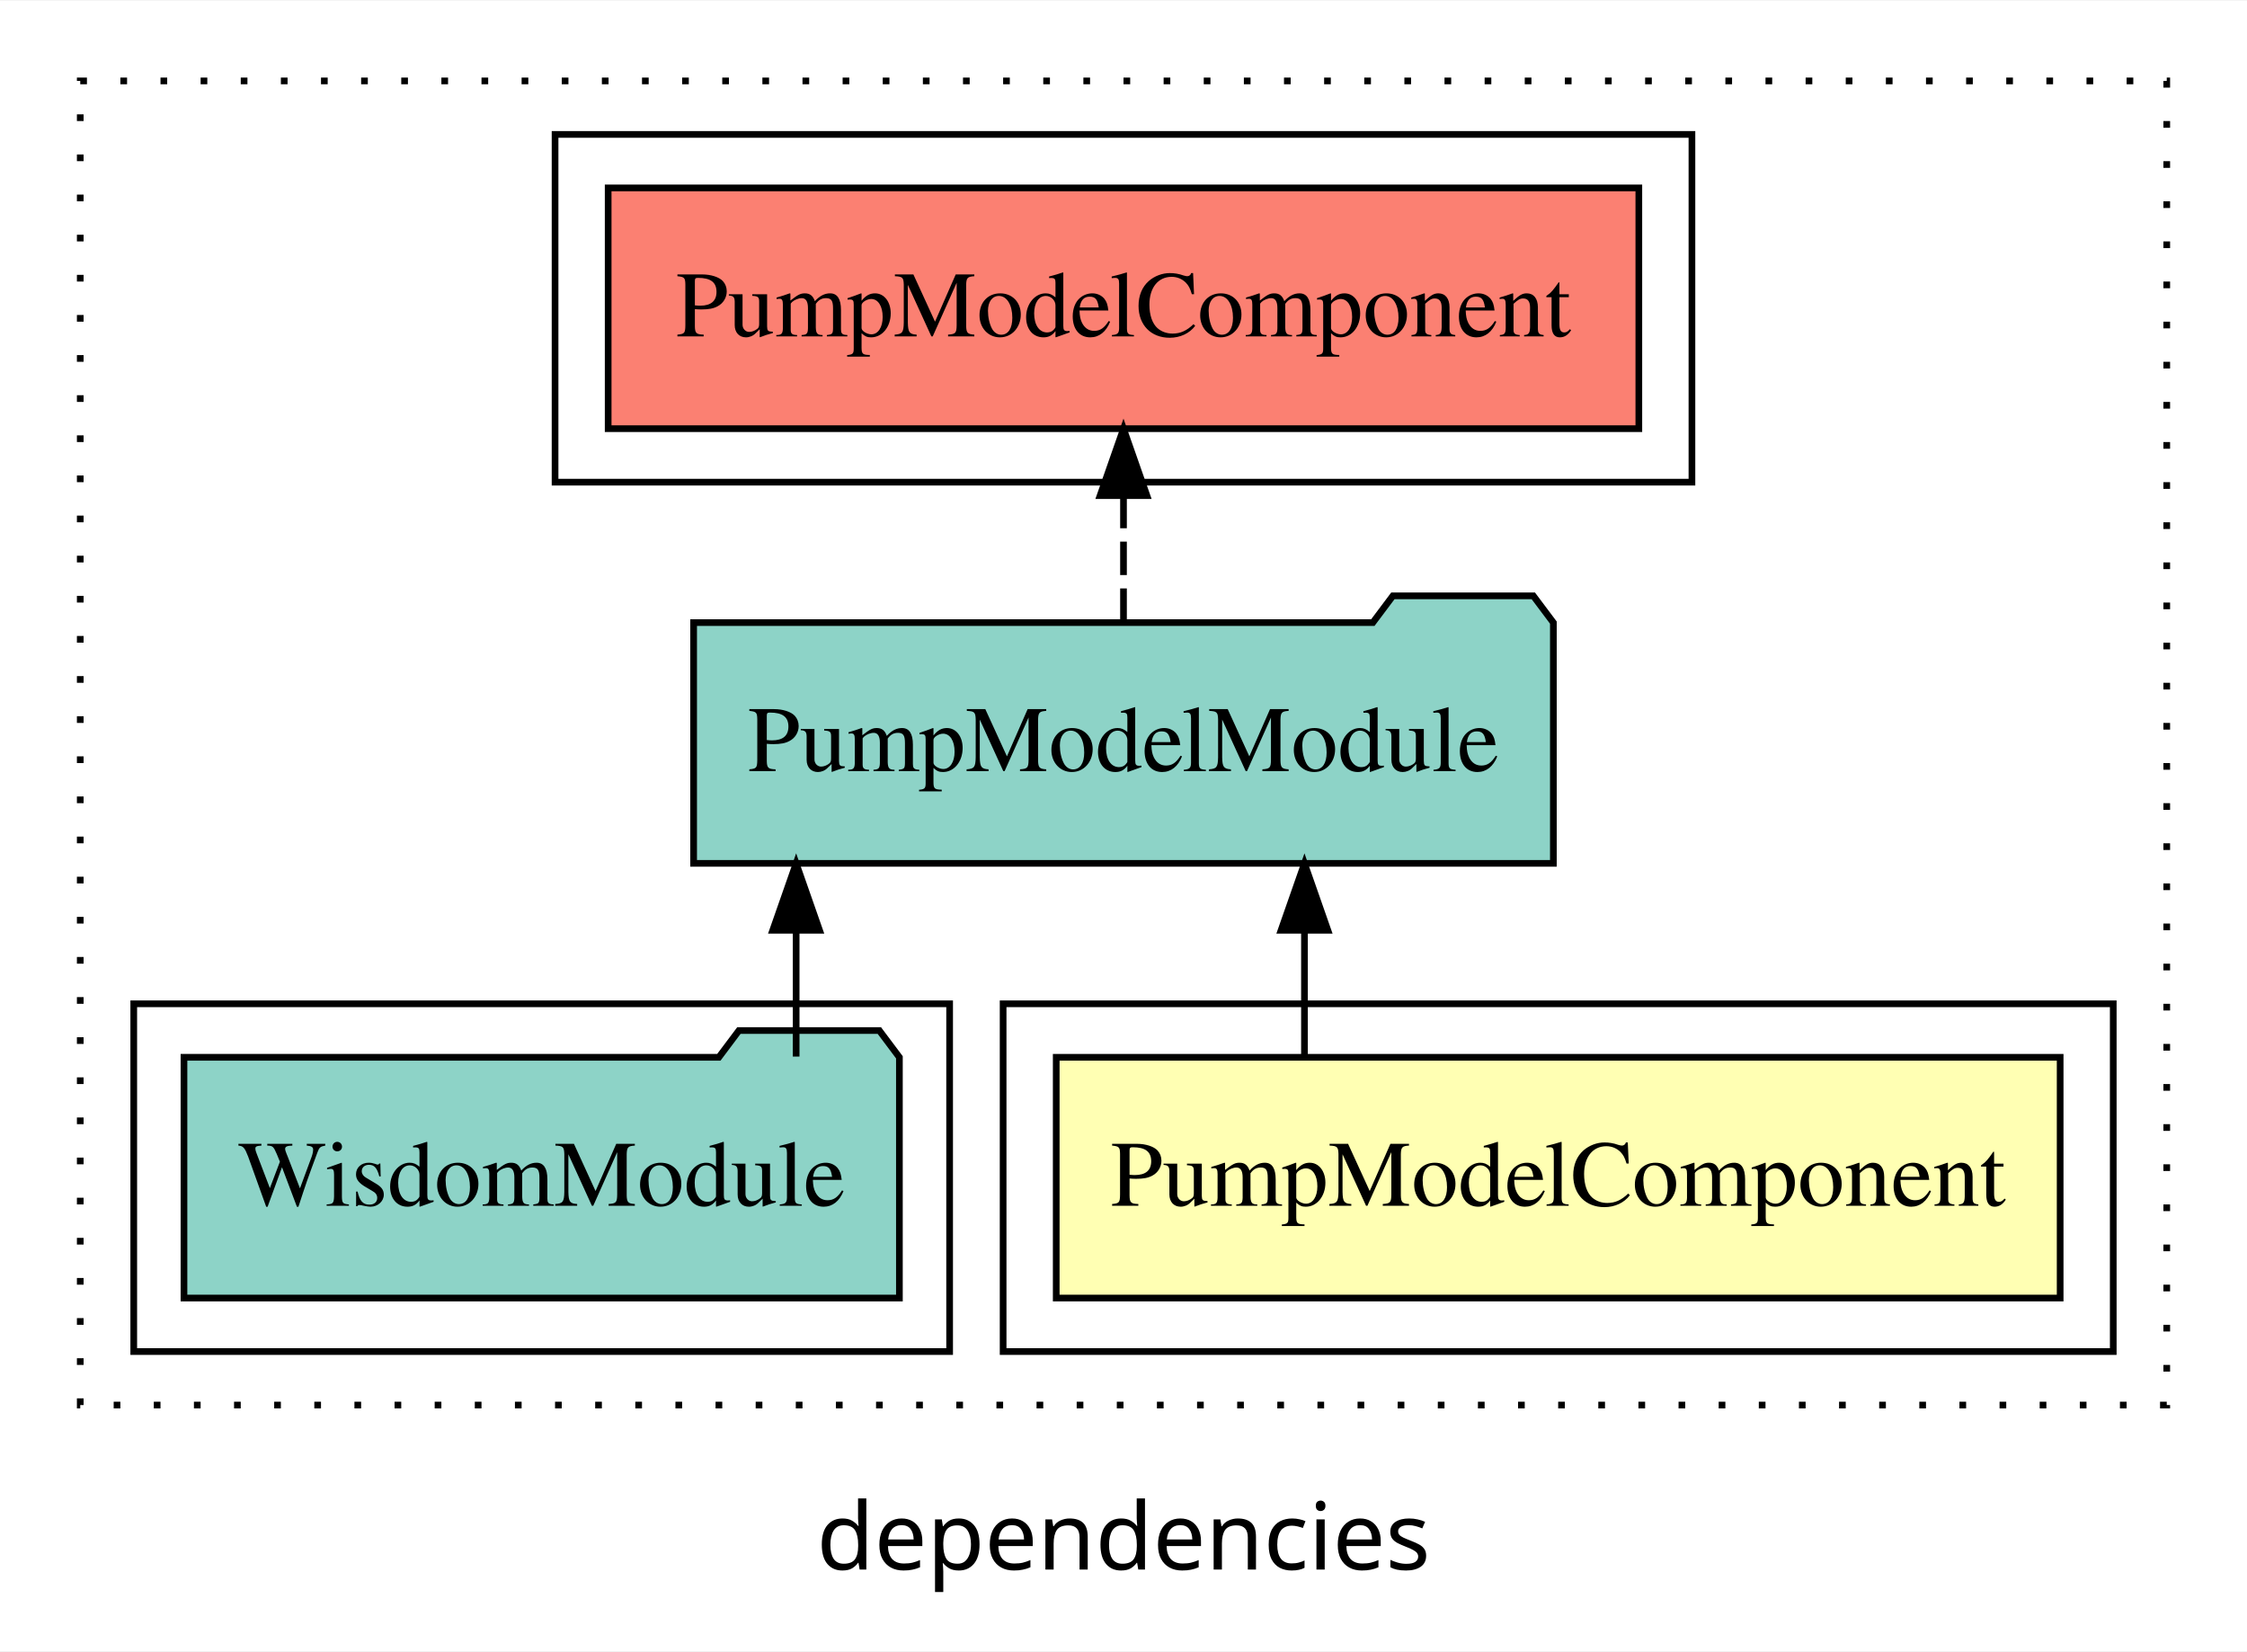
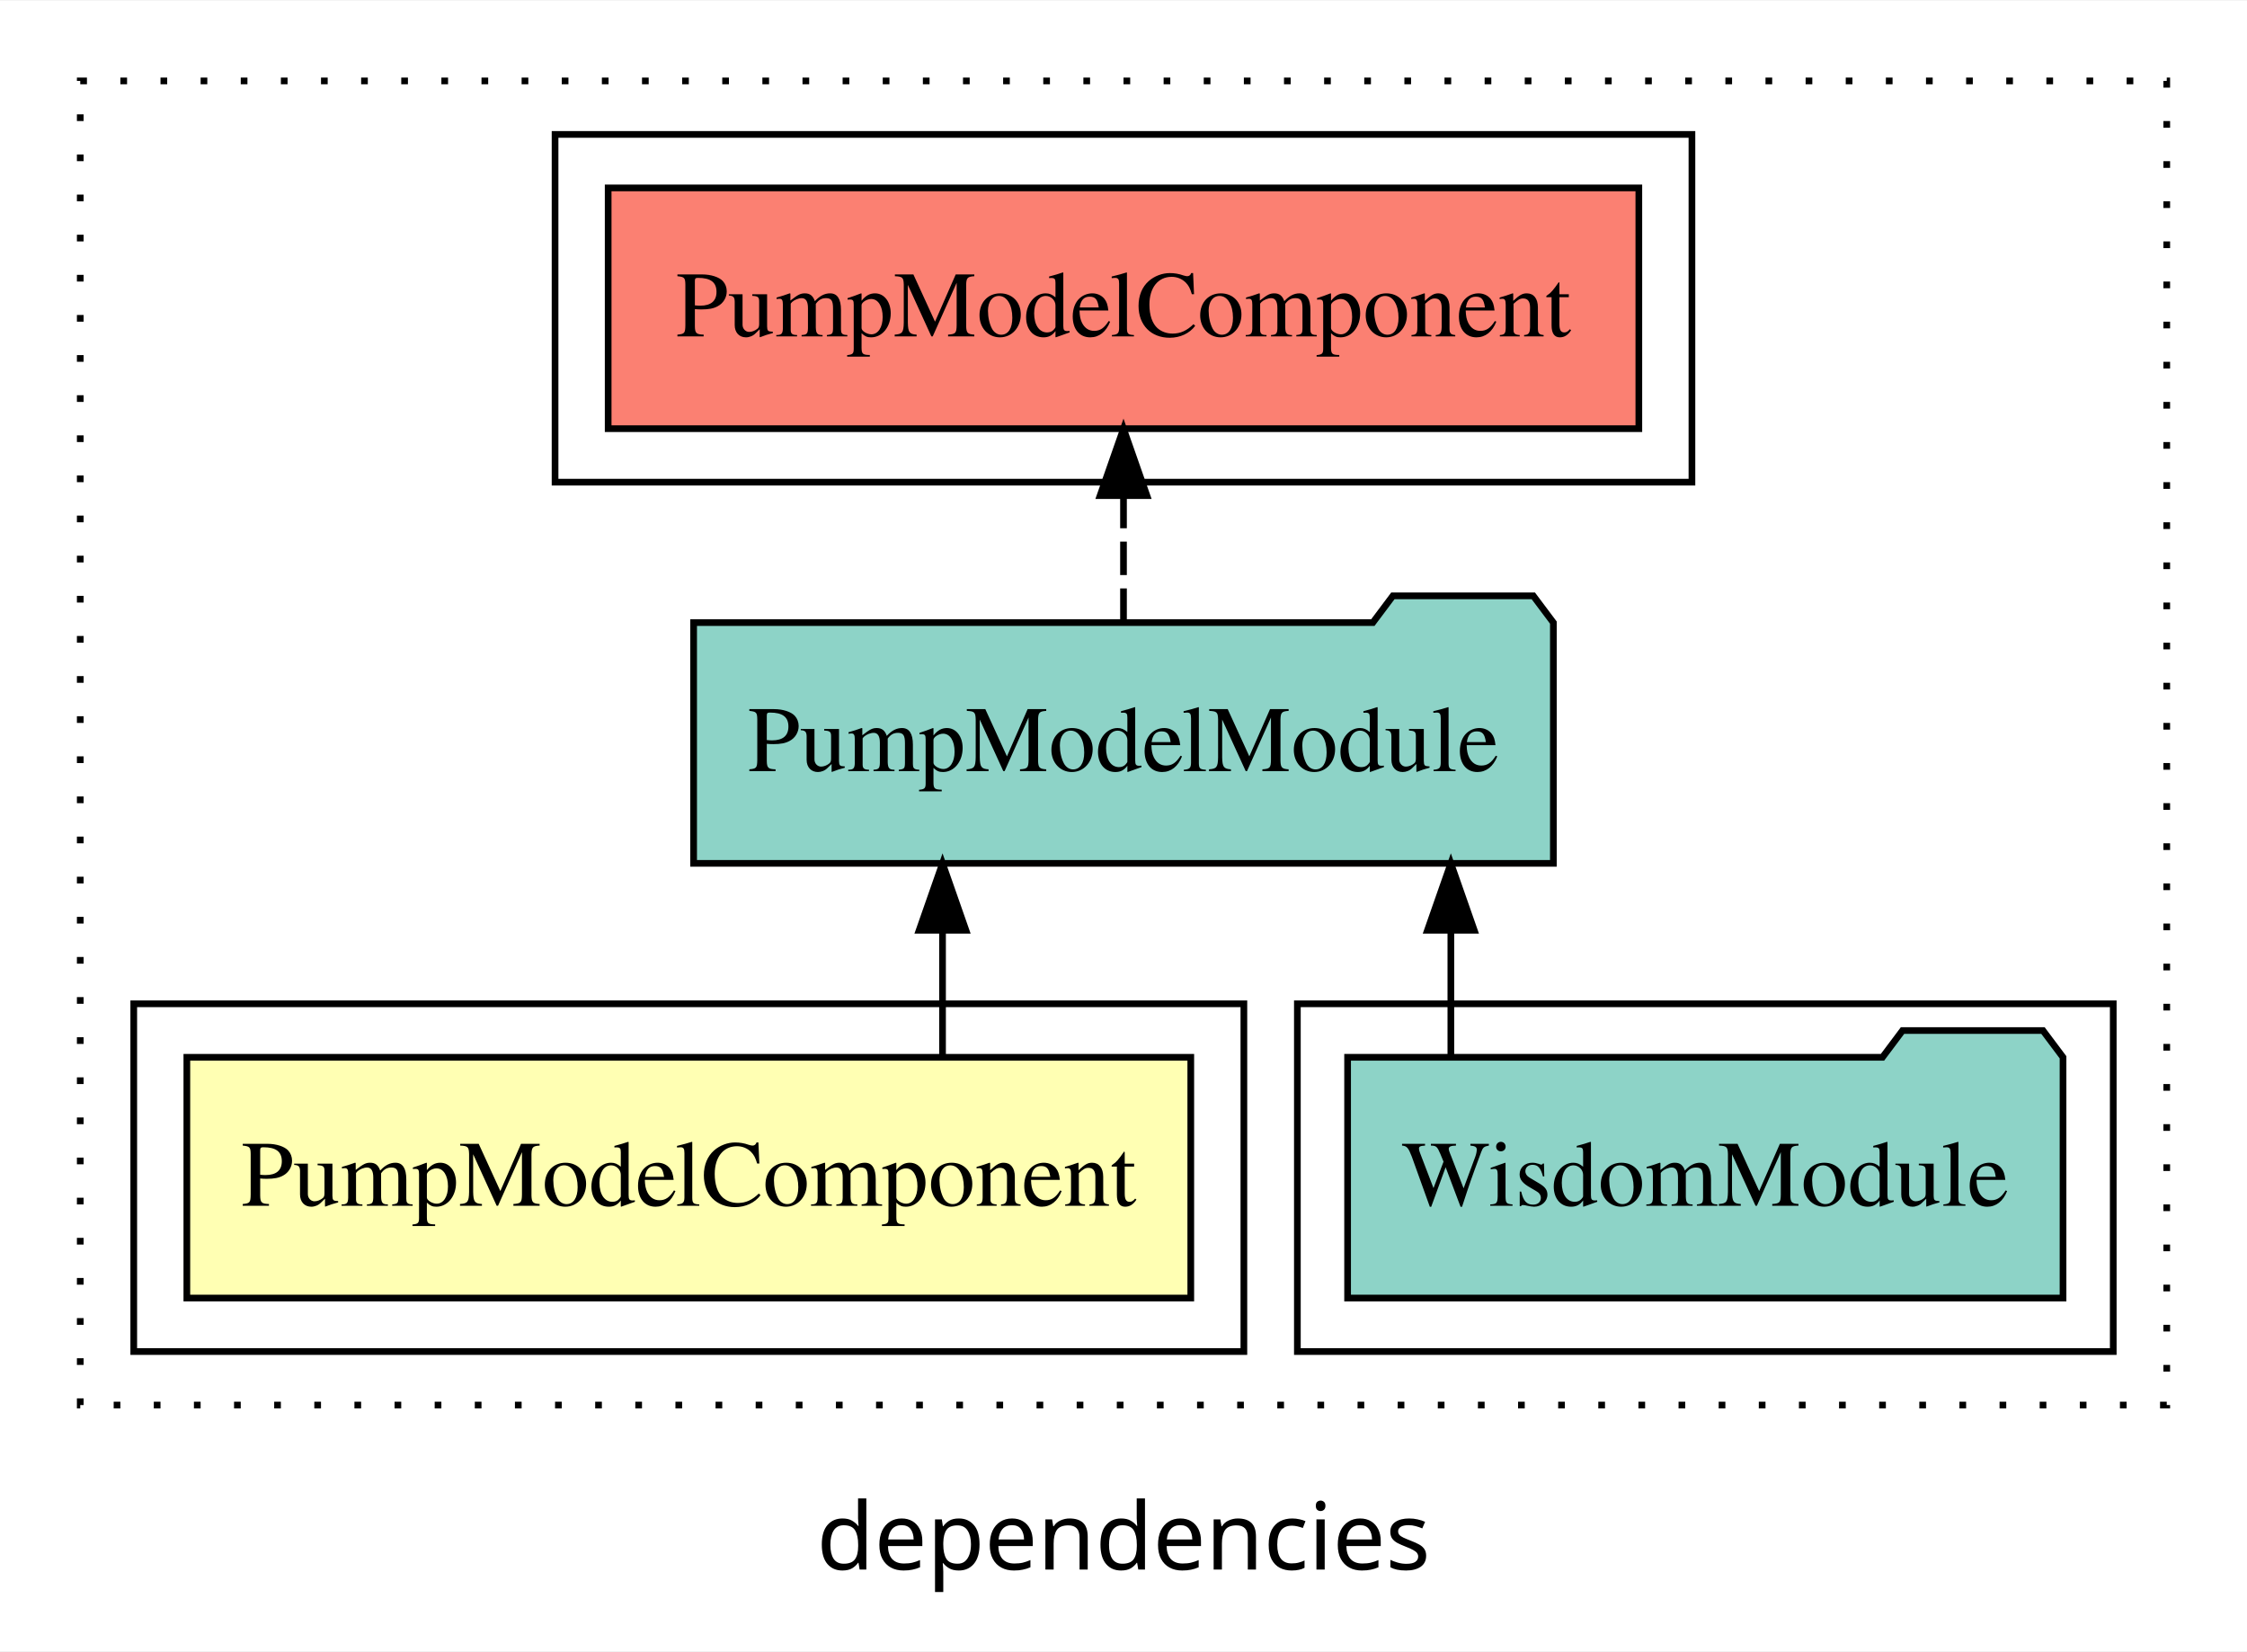
<svg xmlns="http://www.w3.org/2000/svg" width="336pt" height="247pt" viewBox="0.00 0.00 336.00 246.80">
  <g id="graph0" class="graph" transform="scale(1 1) rotate(0) translate(4 242.8)">
    <polygon fill="white" stroke="transparent" points="-4,4 -4,-242.8 332,-242.8 332,4 -4,4" />
    <text text-anchor="middle" x="164" y="-8.2" font-family="sans-serif" font-size="14.00">dependencies</text>
    <g id="clust1" class="cluster">
      <polygon fill="none" stroke="black" stroke-dasharray="1,5" points="8,-32.8 8,-230.8 320,-230.8 320,-32.8 8,-32.8" />
    </g>
-     <g id="clust2" class="cluster">
-       <polygon fill="none" stroke="black" points="146,-40.8 146,-92.8 312,-92.8 312,-40.8 146,-40.8" />
-     </g>
    <g id="clust5" class="cluster">
      <polygon fill="none" stroke="black" points="79,-170.8 79,-222.8 249,-222.8 249,-170.8 79,-170.8" />
    </g>
    <g id="clust4" class="cluster">
-       <polygon fill="none" stroke="black" points="16,-40.8 16,-92.8 138,-92.8 138,-40.8 16,-40.8" />
+       <polygon fill="none" stroke="black" points="190,-40.8 190,-92.8 312,-92.8 312,-40.8 190,-40.8" />
+     </g>
+     <g id="clust2" class="cluster">
+       <polygon fill="none" stroke="black" points="16,-40.8 16,-92.8 182,-92.8 182,-40.8 16,-40.8" />
    </g>
    <g id="node1" class="node">
-       <polygon fill="#ffffb3" stroke="black" points="304.06,-84.8 153.94,-84.8 153.94,-48.8 304.06,-48.8 304.06,-84.8" />
-       <text text-anchor="middle" x="229" y="-62.6" font-family="Times,serif" font-size="14.00">PumpModelComponent</text>
+       <polygon fill="#ffffb3" stroke="black" points="174.06,-84.8 23.94,-84.8 23.94,-48.8 174.06,-48.8 174.06,-84.8" />
+       <text text-anchor="middle" x="99" y="-62.6" font-family="Times,serif" font-size="14.00">PumpModelComponent</text>
    </g>
    <g id="node2" class="node">
      <polygon fill="#8dd3c7" stroke="black" points="228.28,-149.8 225.28,-153.8 204.28,-153.8 201.28,-149.8 99.72,-149.8 99.72,-113.8 228.28,-113.8 228.28,-149.8" />
      <text text-anchor="middle" x="164" y="-127.6" font-family="Times,serif" font-size="14.00">PumpModelModule</text>
    </g>
    <g id="edge1" class="edge">
-       <path fill="none" stroke="black" d="M191.06,-84.91C191.06,-84.91 191.06,-103.79 191.06,-103.79" />
-       <polygon fill="black" stroke="black" points="187.56,-103.79 191.06,-113.79 194.56,-103.79 187.56,-103.79" />
+       <path fill="none" stroke="black" d="M136.94,-84.91C136.94,-84.91 136.94,-103.79 136.94,-103.79" />
+       <polygon fill="black" stroke="black" points="133.44,-103.79 136.94,-113.79 140.44,-103.79 133.44,-103.79" />
    </g>
    <g id="node4" class="node">
      <polygon fill="#fb8072" stroke="black" points="241.06,-214.8 86.94,-214.8 86.94,-178.8 241.06,-178.8 241.06,-214.8" />
      <text text-anchor="middle" x="164" y="-192.6" font-family="Times,serif" font-size="14.00">PumpModelComponent </text>
    </g>
    <g id="edge3" class="edge">
      <path fill="none" stroke="black" stroke-dasharray="5,2" d="M164,-149.91C164,-149.91 164,-168.79 164,-168.79" />
      <polygon fill="black" stroke="black" points="160.5,-168.79 164,-178.79 167.5,-168.79 160.5,-168.79" />
    </g>
    <g id="node3" class="node">
-       <polygon fill="#8dd3c7" stroke="black" points="130.49,-84.8 127.49,-88.8 106.49,-88.8 103.49,-84.8 23.51,-84.8 23.51,-48.8 130.49,-48.8 130.49,-84.8" />
-       <text text-anchor="middle" x="77" y="-62.6" font-family="Times,serif" font-size="14.00">WisdomModule</text>
+       <polygon fill="#8dd3c7" stroke="black" points="304.49,-84.8 301.49,-88.8 280.49,-88.8 277.49,-84.8 197.51,-84.8 197.51,-48.8 304.49,-48.8 304.49,-84.8" />
+       <text text-anchor="middle" x="251" y="-62.6" font-family="Times,serif" font-size="14.00">WisdomModule</text>
    </g>
    <g id="edge2" class="edge">
-       <path fill="none" stroke="black" d="M115.05,-84.91C115.05,-84.91 115.05,-103.79 115.05,-103.79" />
-       <polygon fill="black" stroke="black" points="111.55,-103.79 115.05,-113.79 118.55,-103.79 111.55,-103.79" />
+       <path fill="none" stroke="black" d="M212.95,-84.91C212.95,-84.91 212.95,-103.79 212.95,-103.79" />
+       <polygon fill="black" stroke="black" points="209.45,-103.79 212.95,-113.79 216.45,-103.79 209.45,-103.79" />
    </g>
  </g>
</svg>
